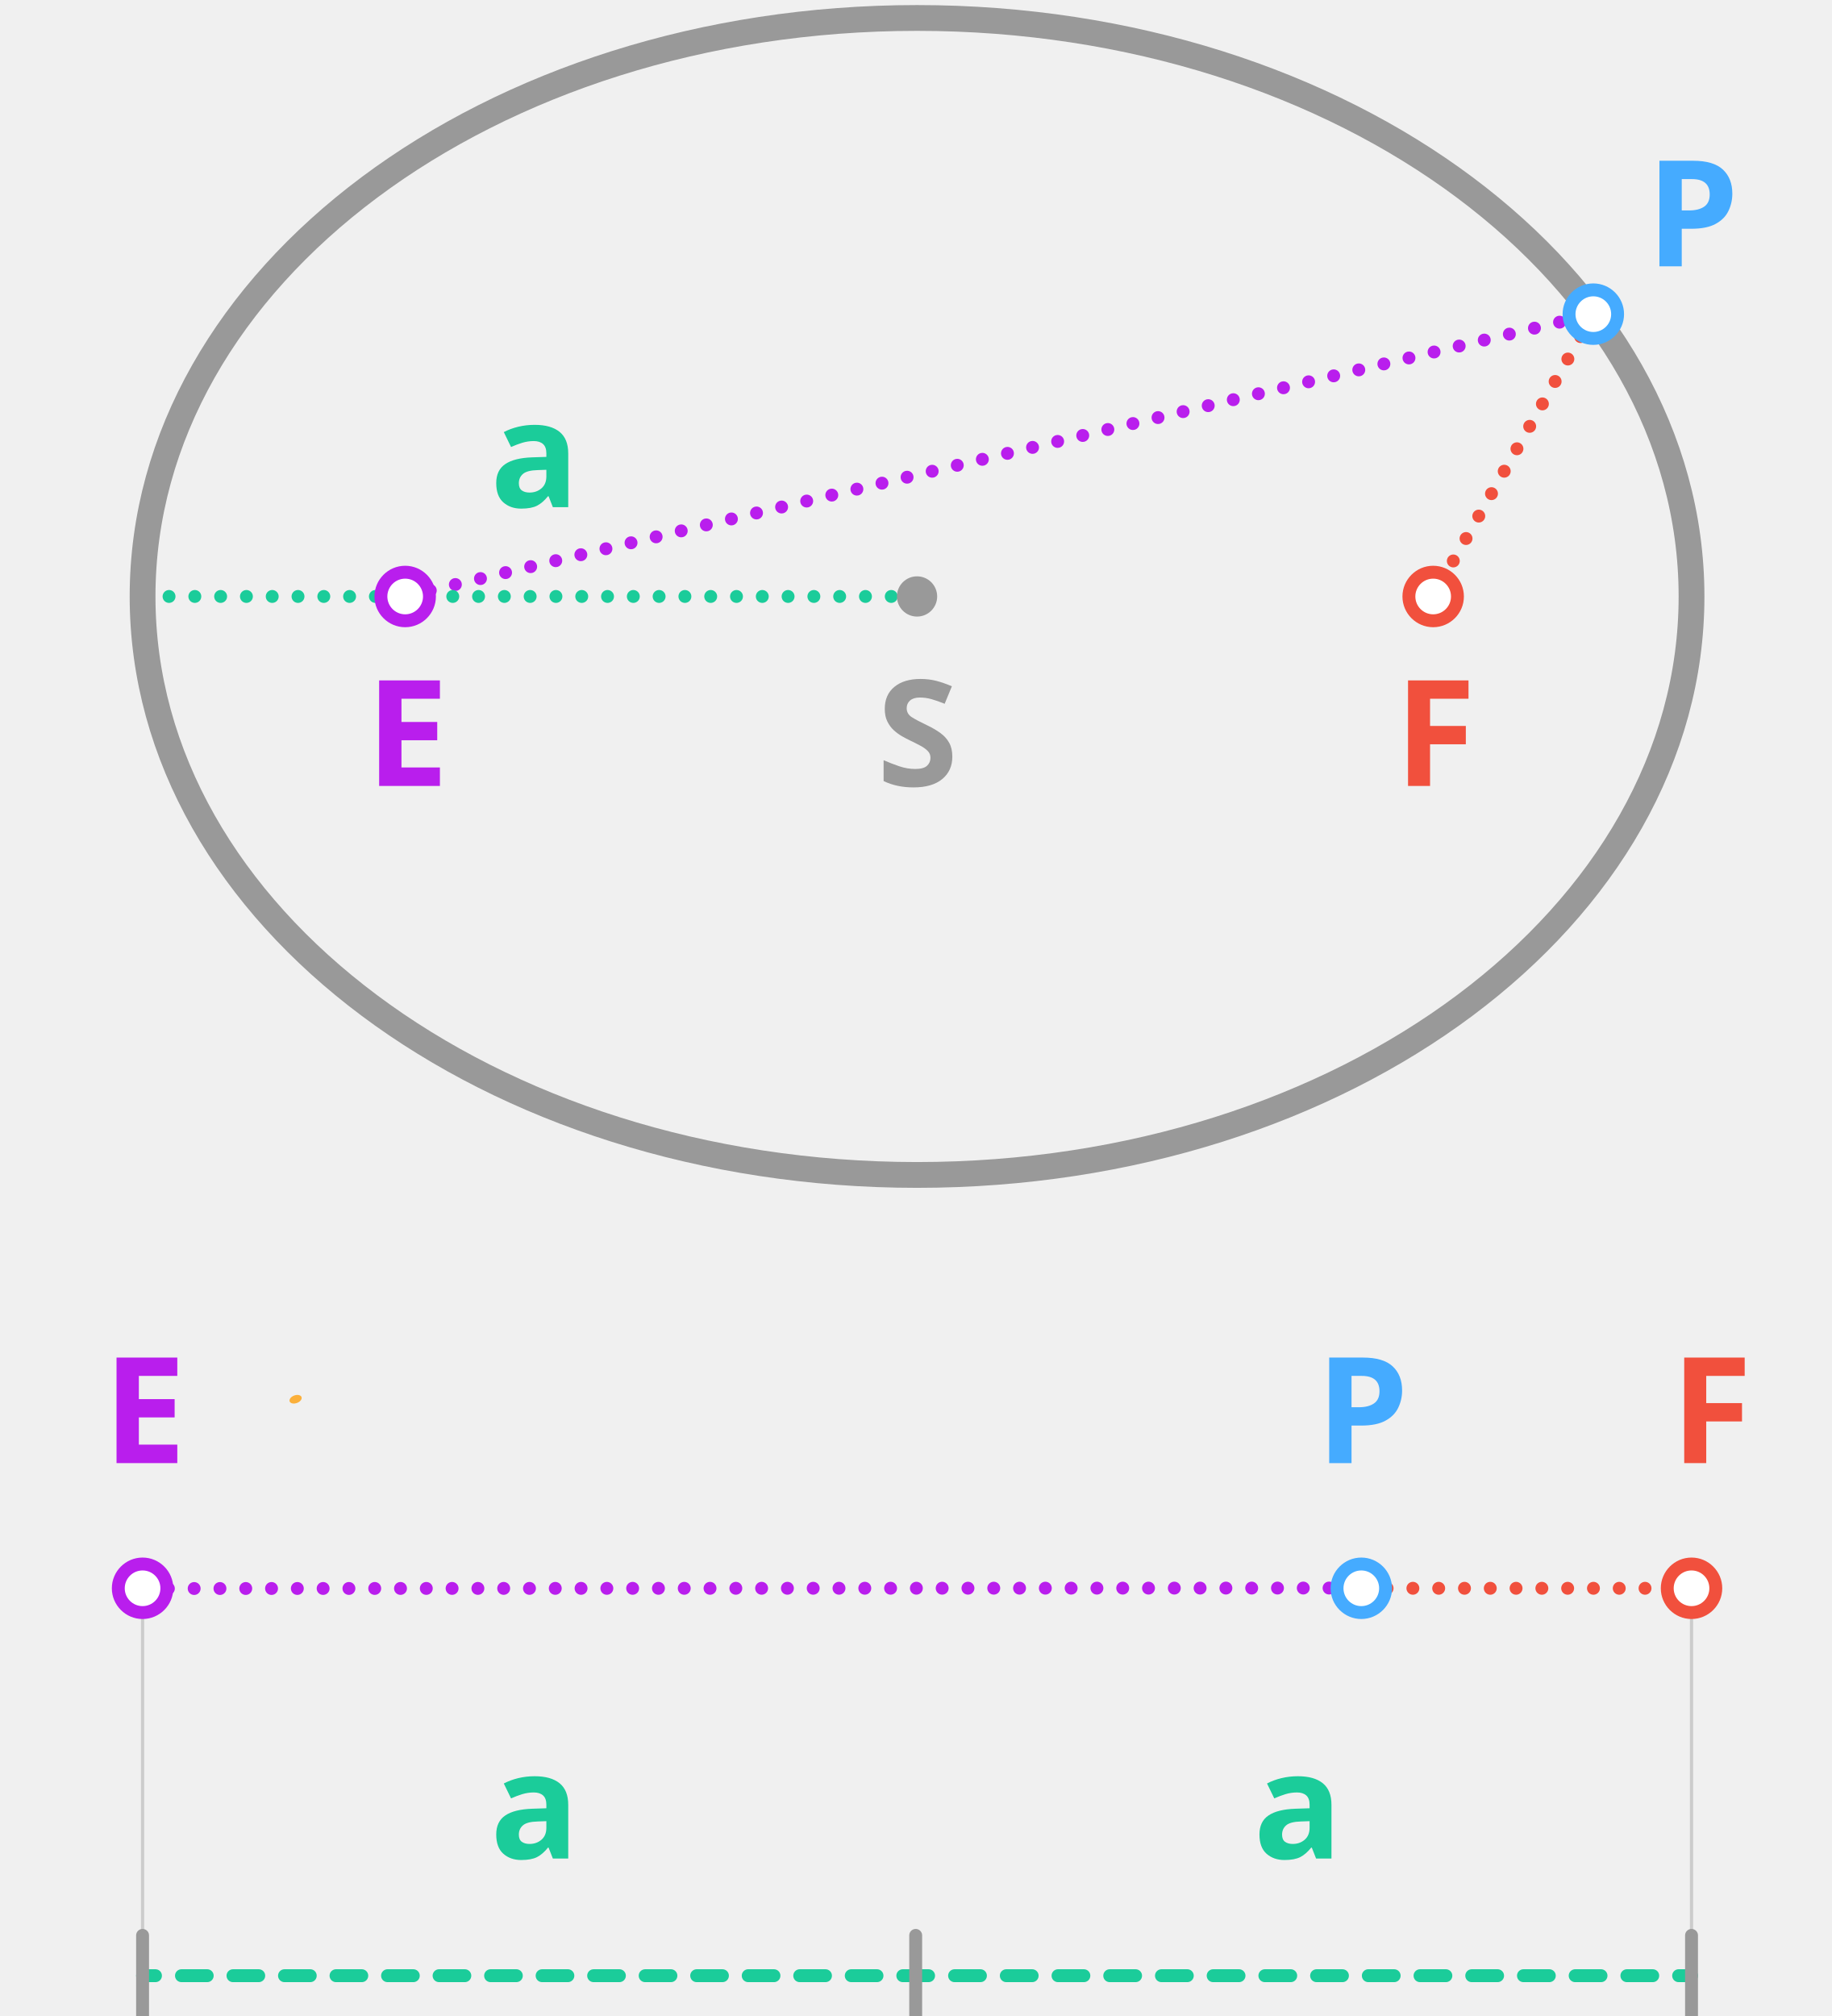
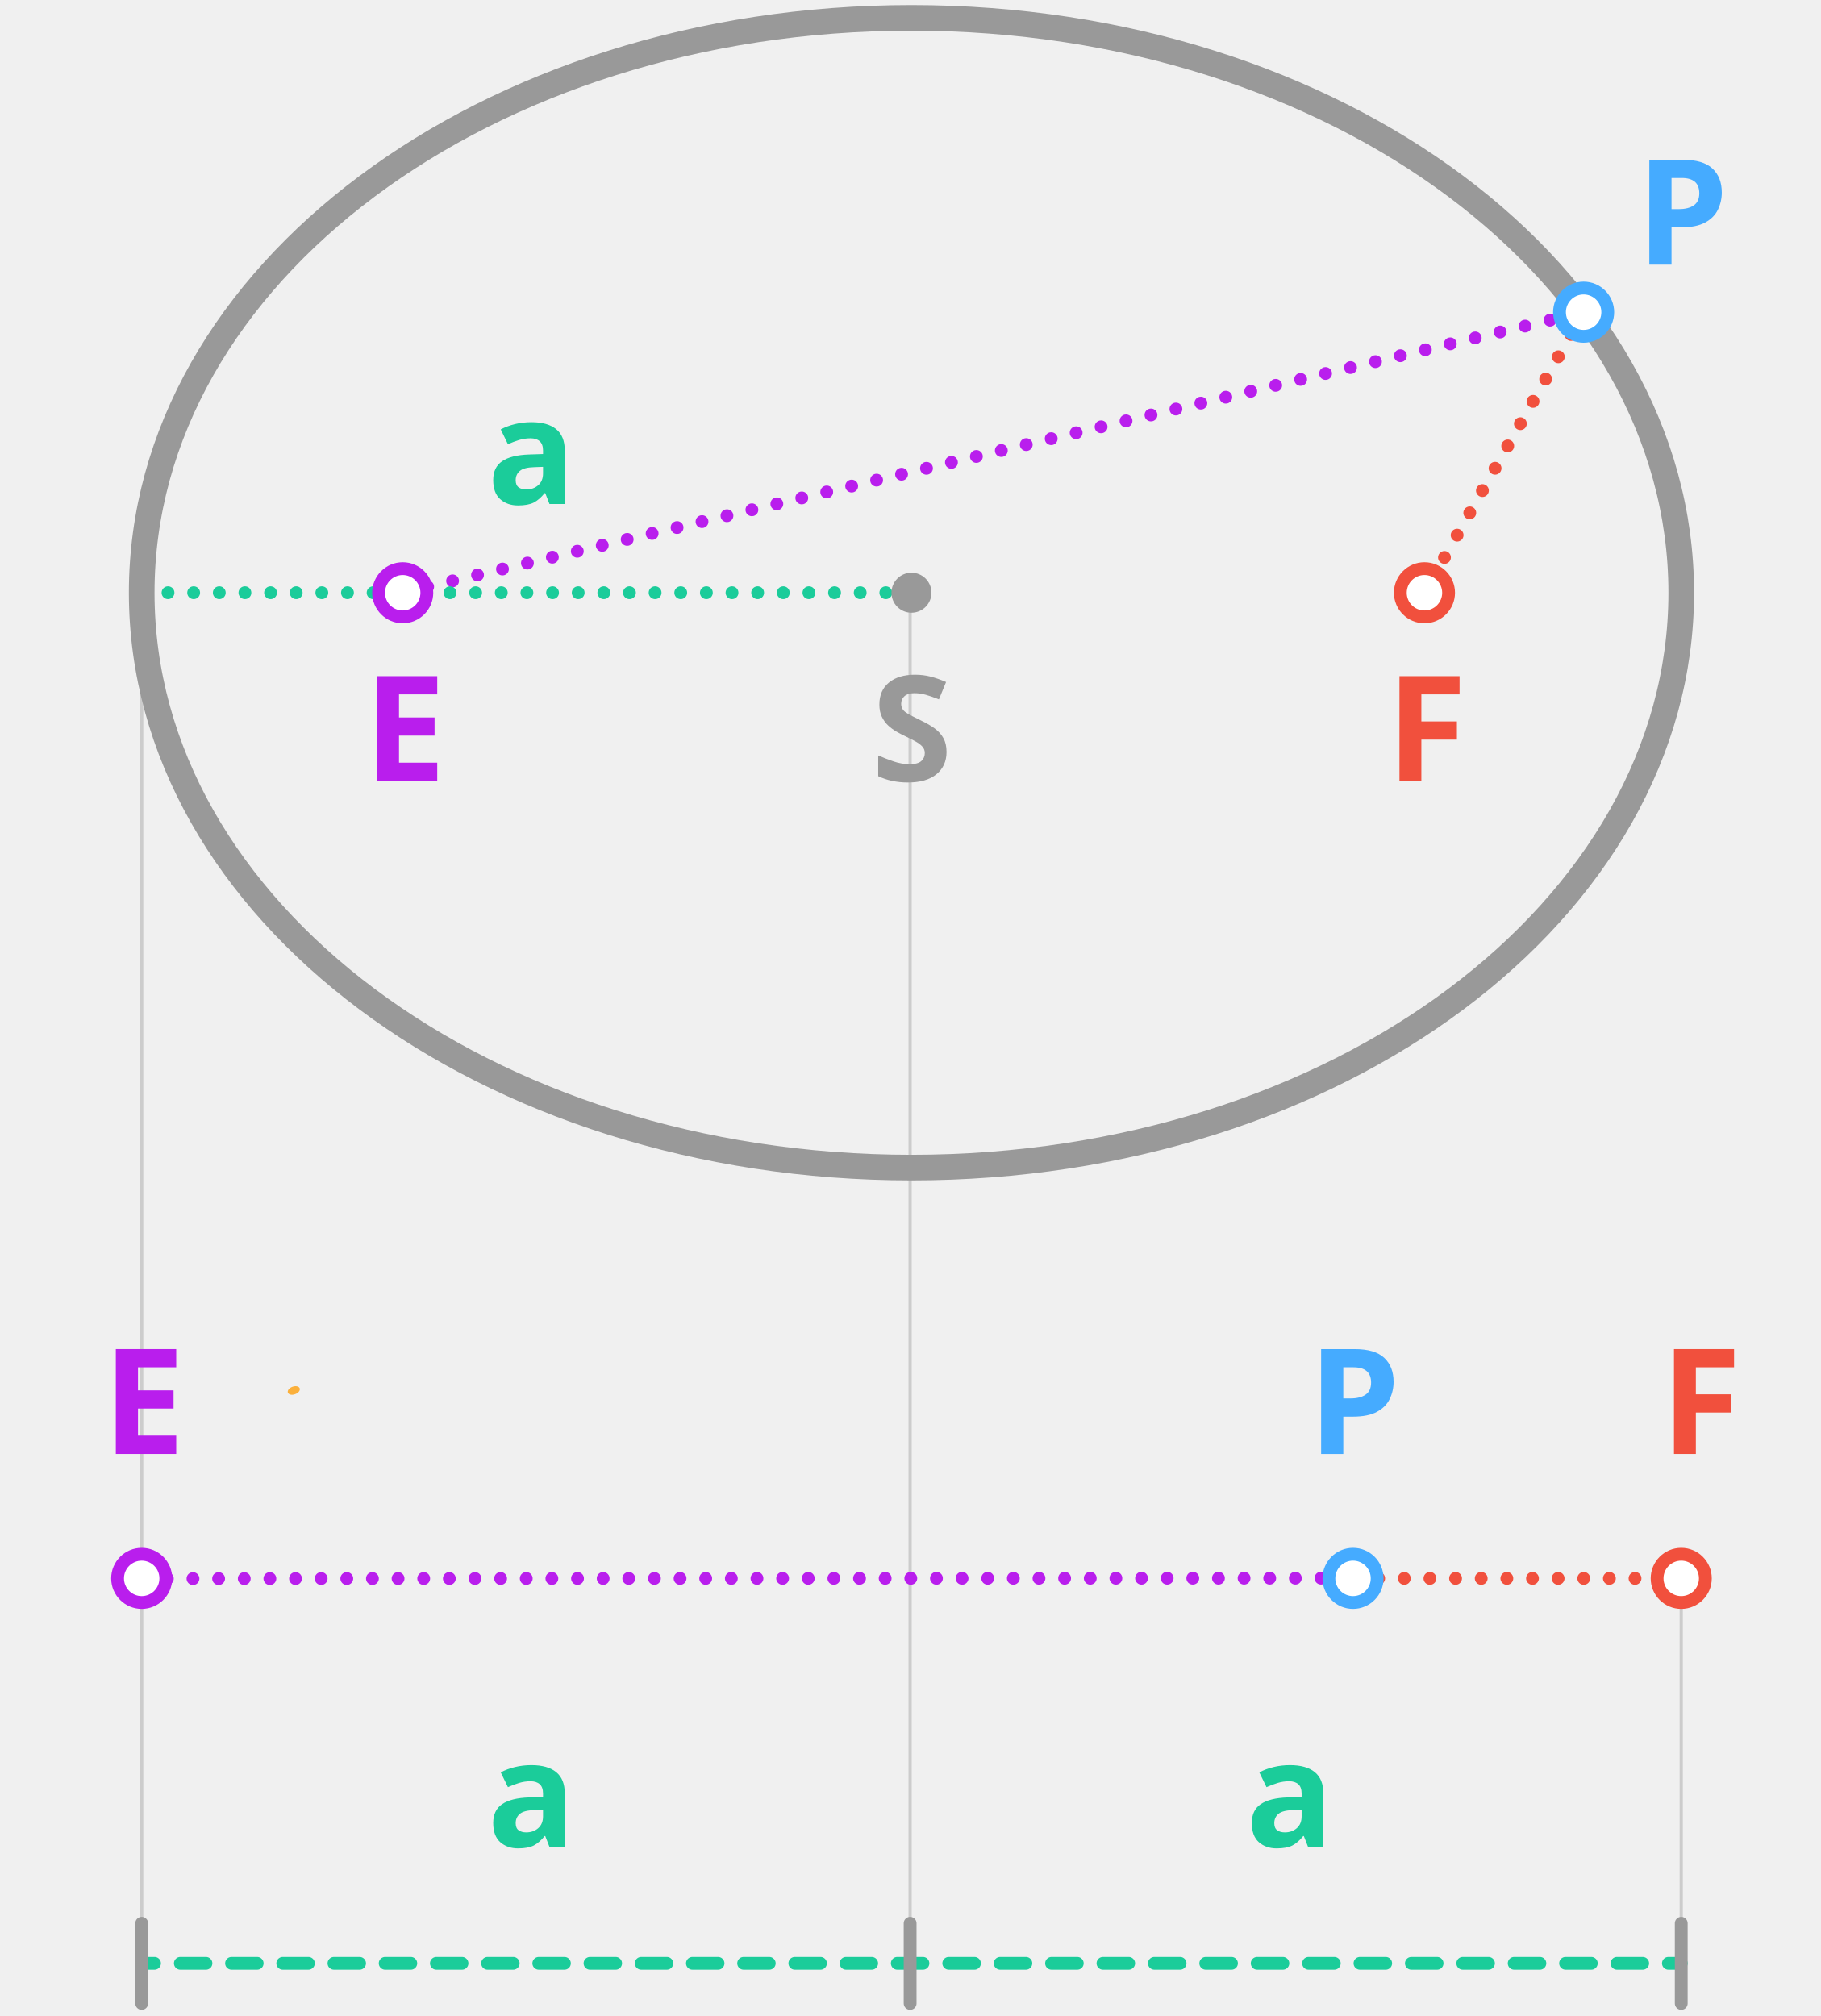
- <svg xmlns="http://www.w3.org/2000/svg" id="a" viewBox="0 0 568.01 625.23">
+ <svg xmlns="http://www.w3.org/2000/svg" id="a" viewBox="0 0 568.01 629.16">
+   <line x1="284.01" y1="178.74" x2="284.01" y2="612.73" style="fill:#fff; stroke:#ccc; stroke-miterlimit:10;" />
  <line x1="524.64" y1="492.66" x2="524.64" y2="612.73" style="fill:#fff; stroke:#ccc; stroke-miterlimit:10;" />
-   <line x1="44.22" y1="492.66" x2="44.22" y2="612.73" style="fill:#fff; stroke:#ccc; stroke-miterlimit:10;" />
+   <line x1="44.22" y1="184.98" x2="44.22" y2="612.73" style="fill:#fff; stroke:#ccc; stroke-miterlimit:10;" />
  <line x1="494.18" y1="97.43" x2="444.51" y2="184.98" style="fill:none; stroke:#f1503d; stroke-dasharray:0 8; stroke-linecap:round; stroke-miterlimit:10; stroke-width:4px;" />
  <line x1="125.67" y1="184.98" x2="494.18" y2="97.43" style="fill:none; stroke:#b91eed; stroke-dasharray:0 8; stroke-linecap:round; stroke-miterlimit:10; stroke-width:4px;" />
  <line x1="284.43" y1="184.98" x2="44.22" y2="184.98" style="fill:none; stroke:#1bcc9a; stroke-dasharray:0 8; stroke-linecap:round; stroke-miterlimit:10; stroke-width:4px;" />
  <ellipse cx="284.43" cy="184.98" rx="240.21" ry="179.41" style="fill:none; stroke:#999; stroke-miterlimit:10; stroke-width:8px;" />
  <g>
    <path d="m125.67,192.51c-4.15,0-7.53-3.38-7.53-7.53s3.38-7.53,7.53-7.53,7.53,3.38,7.53,7.53-3.38,7.53-7.53,7.53Z" style="fill:#fff;" />
    <path d="m125.67,179.46c3.05,0,5.53,2.48,5.53,5.53s-2.48,5.53-5.53,5.53-5.53-2.48-5.53-5.53,2.48-5.53,5.53-5.53m0-4c-5.25,0-9.53,4.28-9.53,9.53s4.28,9.53,9.53,9.53,9.53-4.28,9.53-9.53-4.28-9.53-9.53-9.53h0Z" style="fill:#b91eed;" />
  </g>
  <g>
    <circle cx="494.18" cy="97.43" r="7.53" style="fill:#fff;" />
    <path d="m494.18,91.9c3.05,0,5.53,2.48,5.53,5.53s-2.48,5.53-5.53,5.53-5.53-2.48-5.53-5.53,2.48-5.53,5.53-5.53m0-4c-5.25,0-9.53,4.28-9.53,9.53s4.28,9.53,9.53,9.53,9.53-4.28,9.53-9.53-4.28-9.53-9.53-9.53h0Z" style="fill:#45abff;" />
  </g>
  <g>
    <path d="m444.51,192.51c-4.15,0-7.53-3.38-7.53-7.53s3.38-7.53,7.53-7.53,7.53,3.38,7.53,7.53-3.38,7.53-7.53,7.53Z" style="fill:#fff;" />
    <path d="m444.51,179.46c3.05,0,5.53,2.48,5.53,5.53s-2.48,5.53-5.53,5.53-5.53-2.48-5.53-5.53,2.48-5.53,5.53-5.53m0-4c-5.25,0-9.53,4.28-9.53,9.53s4.28,9.53,9.53,9.53,9.53-4.28,9.53-9.53-4.28-9.53-9.53-9.53h0Z" style="fill:#f1503d;" />
  </g>
  <text transform="translate(113.47 243.75)" style="fill:#b91eed; font-family:SegoeUI-Bold, 'Segoe UI'; font-size:45.84px; font-weight:700;">
    <tspan x="0" y="0">E</tspan>
  </text>
  <text transform="translate(32.02 453.76)" style="fill:#b91eed; font-family:SegoeUI-Bold, 'Segoe UI'; font-size:45.84px; font-weight:700;">
    <tspan x="0" y="0">E</tspan>
  </text>
  <text transform="translate(510.56 82.59)" style="fill:#45abff; font-family:SegoeUI-Bold, 'Segoe UI'; font-size:45.84px; font-weight:700;">
    <tspan x="0" y="0">P</tspan>
  </text>
  <text transform="translate(408.14 453.76)" style="fill:#45abff; font-family:SegoeUI-Bold, 'Segoe UI'; font-size:45.84px; font-weight:700;">
    <tspan x="0" y="0">P</tspan>
  </text>
  <text transform="translate(432.59 243.75)" style="fill:#f1503d; font-family:SegoeUI-Bold, 'Segoe UI'; font-size:45.84px; font-weight:700;">
    <tspan x="0" y="0">F</tspan>
  </text>
  <text transform="translate(518.25 453.76)" style="fill:#f1503d; font-family:SegoeUI-Bold, 'Segoe UI'; font-size:45.84px; font-weight:700;">
    <tspan x="0" y="0">F</tspan>
  </text>
  <text transform="translate(271.95 243.75)" style="fill:#999; font-family:SegoeUI-Semibold, 'Segoe UI'; font-size:45.84px; font-weight:600;">
    <tspan x="0" y="0">S</tspan>
  </text>
  <text transform="translate(151.99 157.29)" style="fill:#1bcc9a; font-family:SegoeUI-Bold, 'Segoe UI'; font-size:45.84px; font-weight:700;">
    <tspan x="0" y="0">a</tspan>
  </text>
  <circle cx="284.43" cy="184.98" r="6.24" style="fill:#999;" />
  <line x1="422.22" y1="492.58" x2="524.64" y2="492.58" style="fill:#fff; stroke:#f1503d; stroke-dasharray:0 8; stroke-linecap:round; stroke-miterlimit:10; stroke-width:4px;" />
  <line x1="44.22" y1="492.66" x2="422.22" y2="492.5" style="fill:none; stroke:#b91eed; stroke-dasharray:0 8; stroke-linecap:round; stroke-miterlimit:10; stroke-width:4px;" />
  <g>
    <line x1="284.01" y1="612.73" x2="280.01" y2="612.73" style="fill:none; stroke:#1bcc9a; stroke-linecap:round; stroke-miterlimit:10; stroke-width:4px;" />
    <line x1="272.01" y1="612.73" x2="52.22" y2="612.73" style="fill:none; stroke:#1bcc9a; stroke-dasharray:0 0 7.99 7.99; stroke-linecap:round; stroke-miterlimit:10; stroke-width:4px;" />
    <line x1="48.22" y1="612.73" x2="44.22" y2="612.73" style="fill:none; stroke:#1bcc9a; stroke-linecap:round; stroke-miterlimit:10; stroke-width:4px;" />
  </g>
  <g>
    <line x1="524.64" y1="612.73" x2="520.64" y2="612.73" style="fill:none; stroke:#1bcc9a; stroke-linecap:round; stroke-miterlimit:10; stroke-width:4px;" />
    <line x1="512.61" y1="612.73" x2="292.02" y2="612.73" style="fill:none; stroke:#1bcc9a; stroke-dasharray:0 0 8.02 8.02; stroke-linecap:round; stroke-miterlimit:10; stroke-width:4px;" />
    <line x1="288.01" y1="612.73" x2="284.01" y2="612.73" style="fill:none; stroke:#1bcc9a; stroke-linecap:round; stroke-miterlimit:10; stroke-width:4px;" />
  </g>
  <text transform="translate(151.99 576.4)" style="fill:#1bcc9a; font-family:SegoeUI-Bold, 'Segoe UI'; font-size:45.84px; font-weight:700;">
    <tspan x="0" y="0">a</tspan>
  </text>
  <text transform="translate(388.71 576.4)" style="fill:#1bcc9a; font-family:SegoeUI-Bold, 'Segoe UI'; font-size:45.84px; font-weight:700;">
    <tspan x="0" y="0">a</tspan>
  </text>
  <line x1="44.22" y1="600.23" x2="44.22" y2="625.23" style="fill:none; stroke:#999; stroke-linecap:round; stroke-miterlimit:10; stroke-width:4px;" />
  <line x1="284.01" y1="600.23" x2="284.01" y2="625.23" style="fill:none; stroke:#999; stroke-linecap:round; stroke-miterlimit:10; stroke-width:4px;" />
  <line x1="524.64" y1="600.23" x2="524.64" y2="625.23" style="fill:none; stroke:#999; stroke-linecap:round; stroke-miterlimit:10; stroke-width:4px;" />
  <g>
    <path d="m44.22,500.11c-4.15,0-7.53-3.38-7.53-7.53s3.38-7.53,7.53-7.53,7.53,3.38,7.53,7.53-3.38,7.53-7.53,7.53Z" style="fill:#fff;" />
    <path d="m44.22,487.05c3.05,0,5.53,2.48,5.53,5.53s-2.48,5.53-5.53,5.53-5.53-2.48-5.53-5.53,2.48-5.53,5.53-5.53m0-4c-5.25,0-9.53,4.28-9.53,9.53s4.28,9.53,9.53,9.53,9.53-4.28,9.53-9.53-4.28-9.53-9.53-9.53h0Z" style="fill:#b91eed;" />
  </g>
  <g>
    <path d="m422.22,500.11c-4.15,0-7.53-3.38-7.53-7.53s3.38-7.53,7.53-7.53,7.53,3.38,7.53,7.53-3.38,7.53-7.53,7.53Z" style="fill:#fff;" />
    <path d="m422.22,487.05c3.05,0,5.53,2.48,5.53,5.53s-2.48,5.53-5.53,5.53-5.53-2.48-5.53-5.53,2.48-5.53,5.53-5.53m0-4c-5.25,0-9.53,4.28-9.53,9.53s4.28,9.53,9.53,9.53,9.53-4.28,9.53-9.53-4.28-9.53-9.53-9.53h0Z" style="fill:#45abff;" />
  </g>
  <path d="m92.24,432.61c-.86,0-2.06.52-2.38,1.38-.32.88.5,1.3,1.26,1.3.86,0,2.06-.52,2.38-1.38.32-.88-.5-1.3-1.26-1.3Z" style="fill:#fbb03b;" />
  <g>
    <path d="m524.64,500.11c-4.15,0-7.53-3.38-7.53-7.53s3.38-7.53,7.53-7.53,7.53,3.38,7.53,7.53-3.38,7.53-7.53,7.53Z" style="fill:#fff;" />
    <path d="m524.64,487.05c3.05,0,5.53,2.48,5.53,5.53s-2.48,5.53-5.53,5.53-5.53-2.48-5.53-5.53,2.48-5.53,5.53-5.53m0-4c-5.25,0-9.53,4.28-9.53,9.53s4.28,9.53,9.53,9.53,9.53-4.28,9.53-9.53-4.28-9.53-9.53-9.53h0Z" style="fill:#f1503d;" />
  </g>
</svg>
